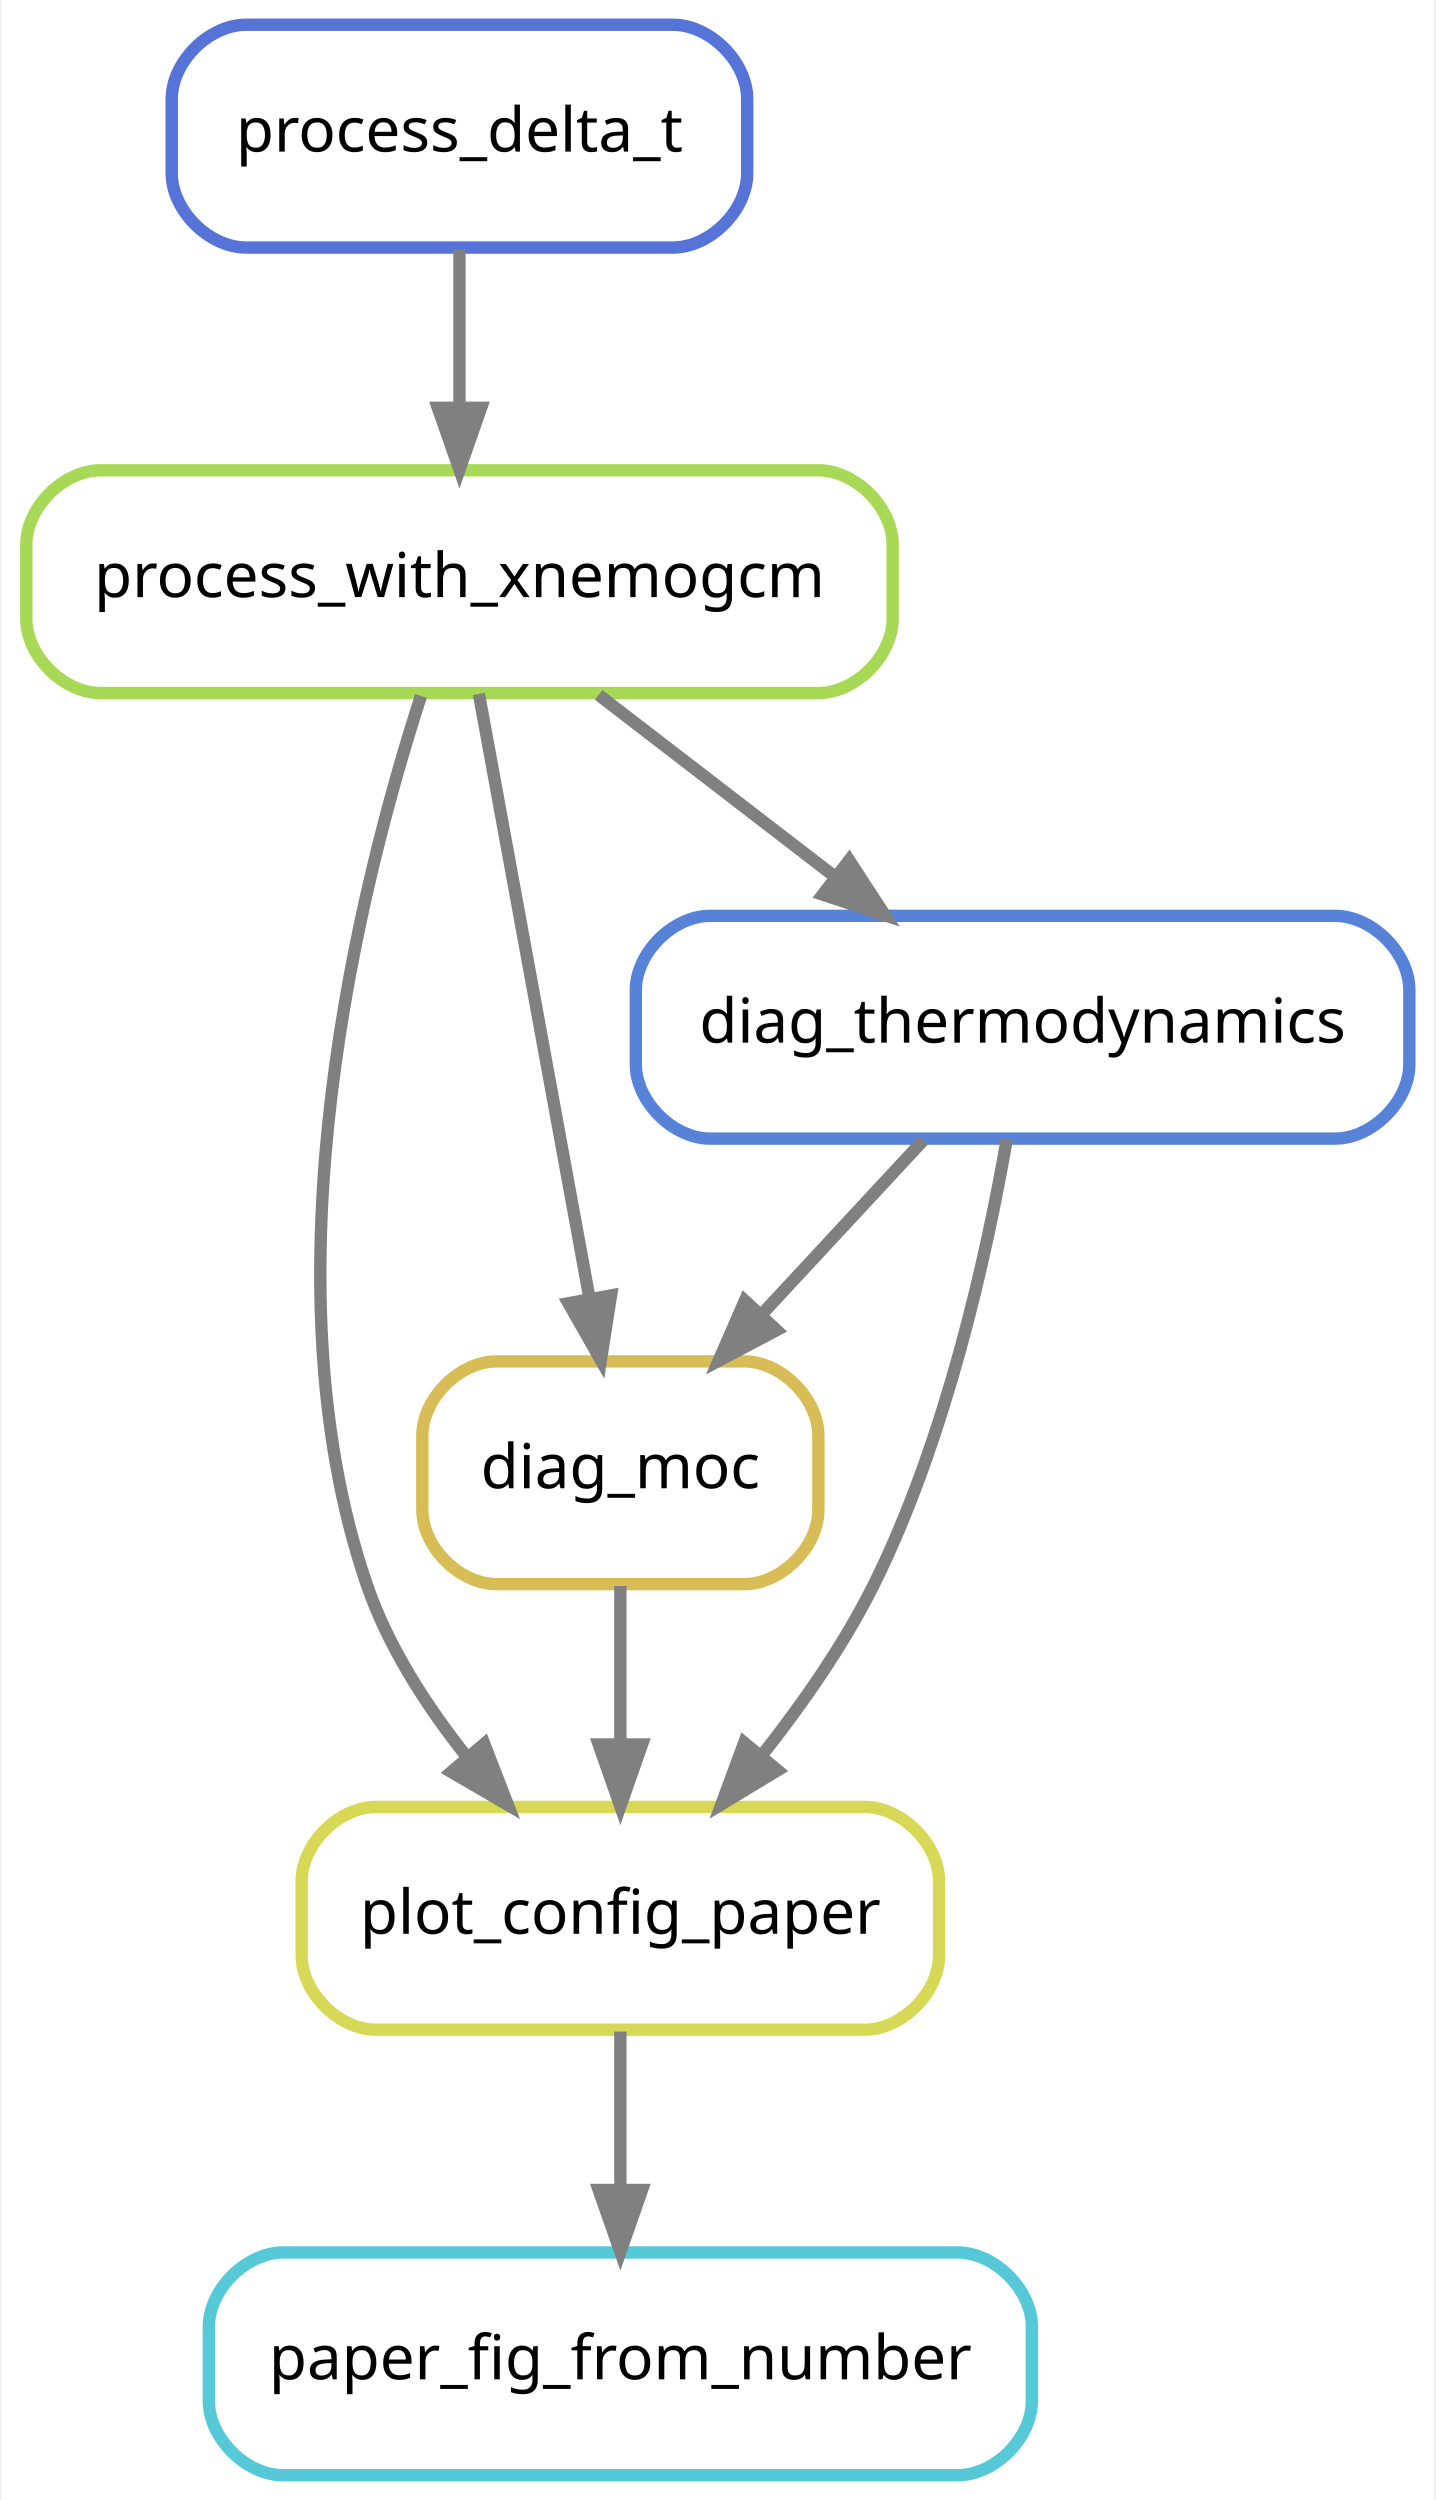
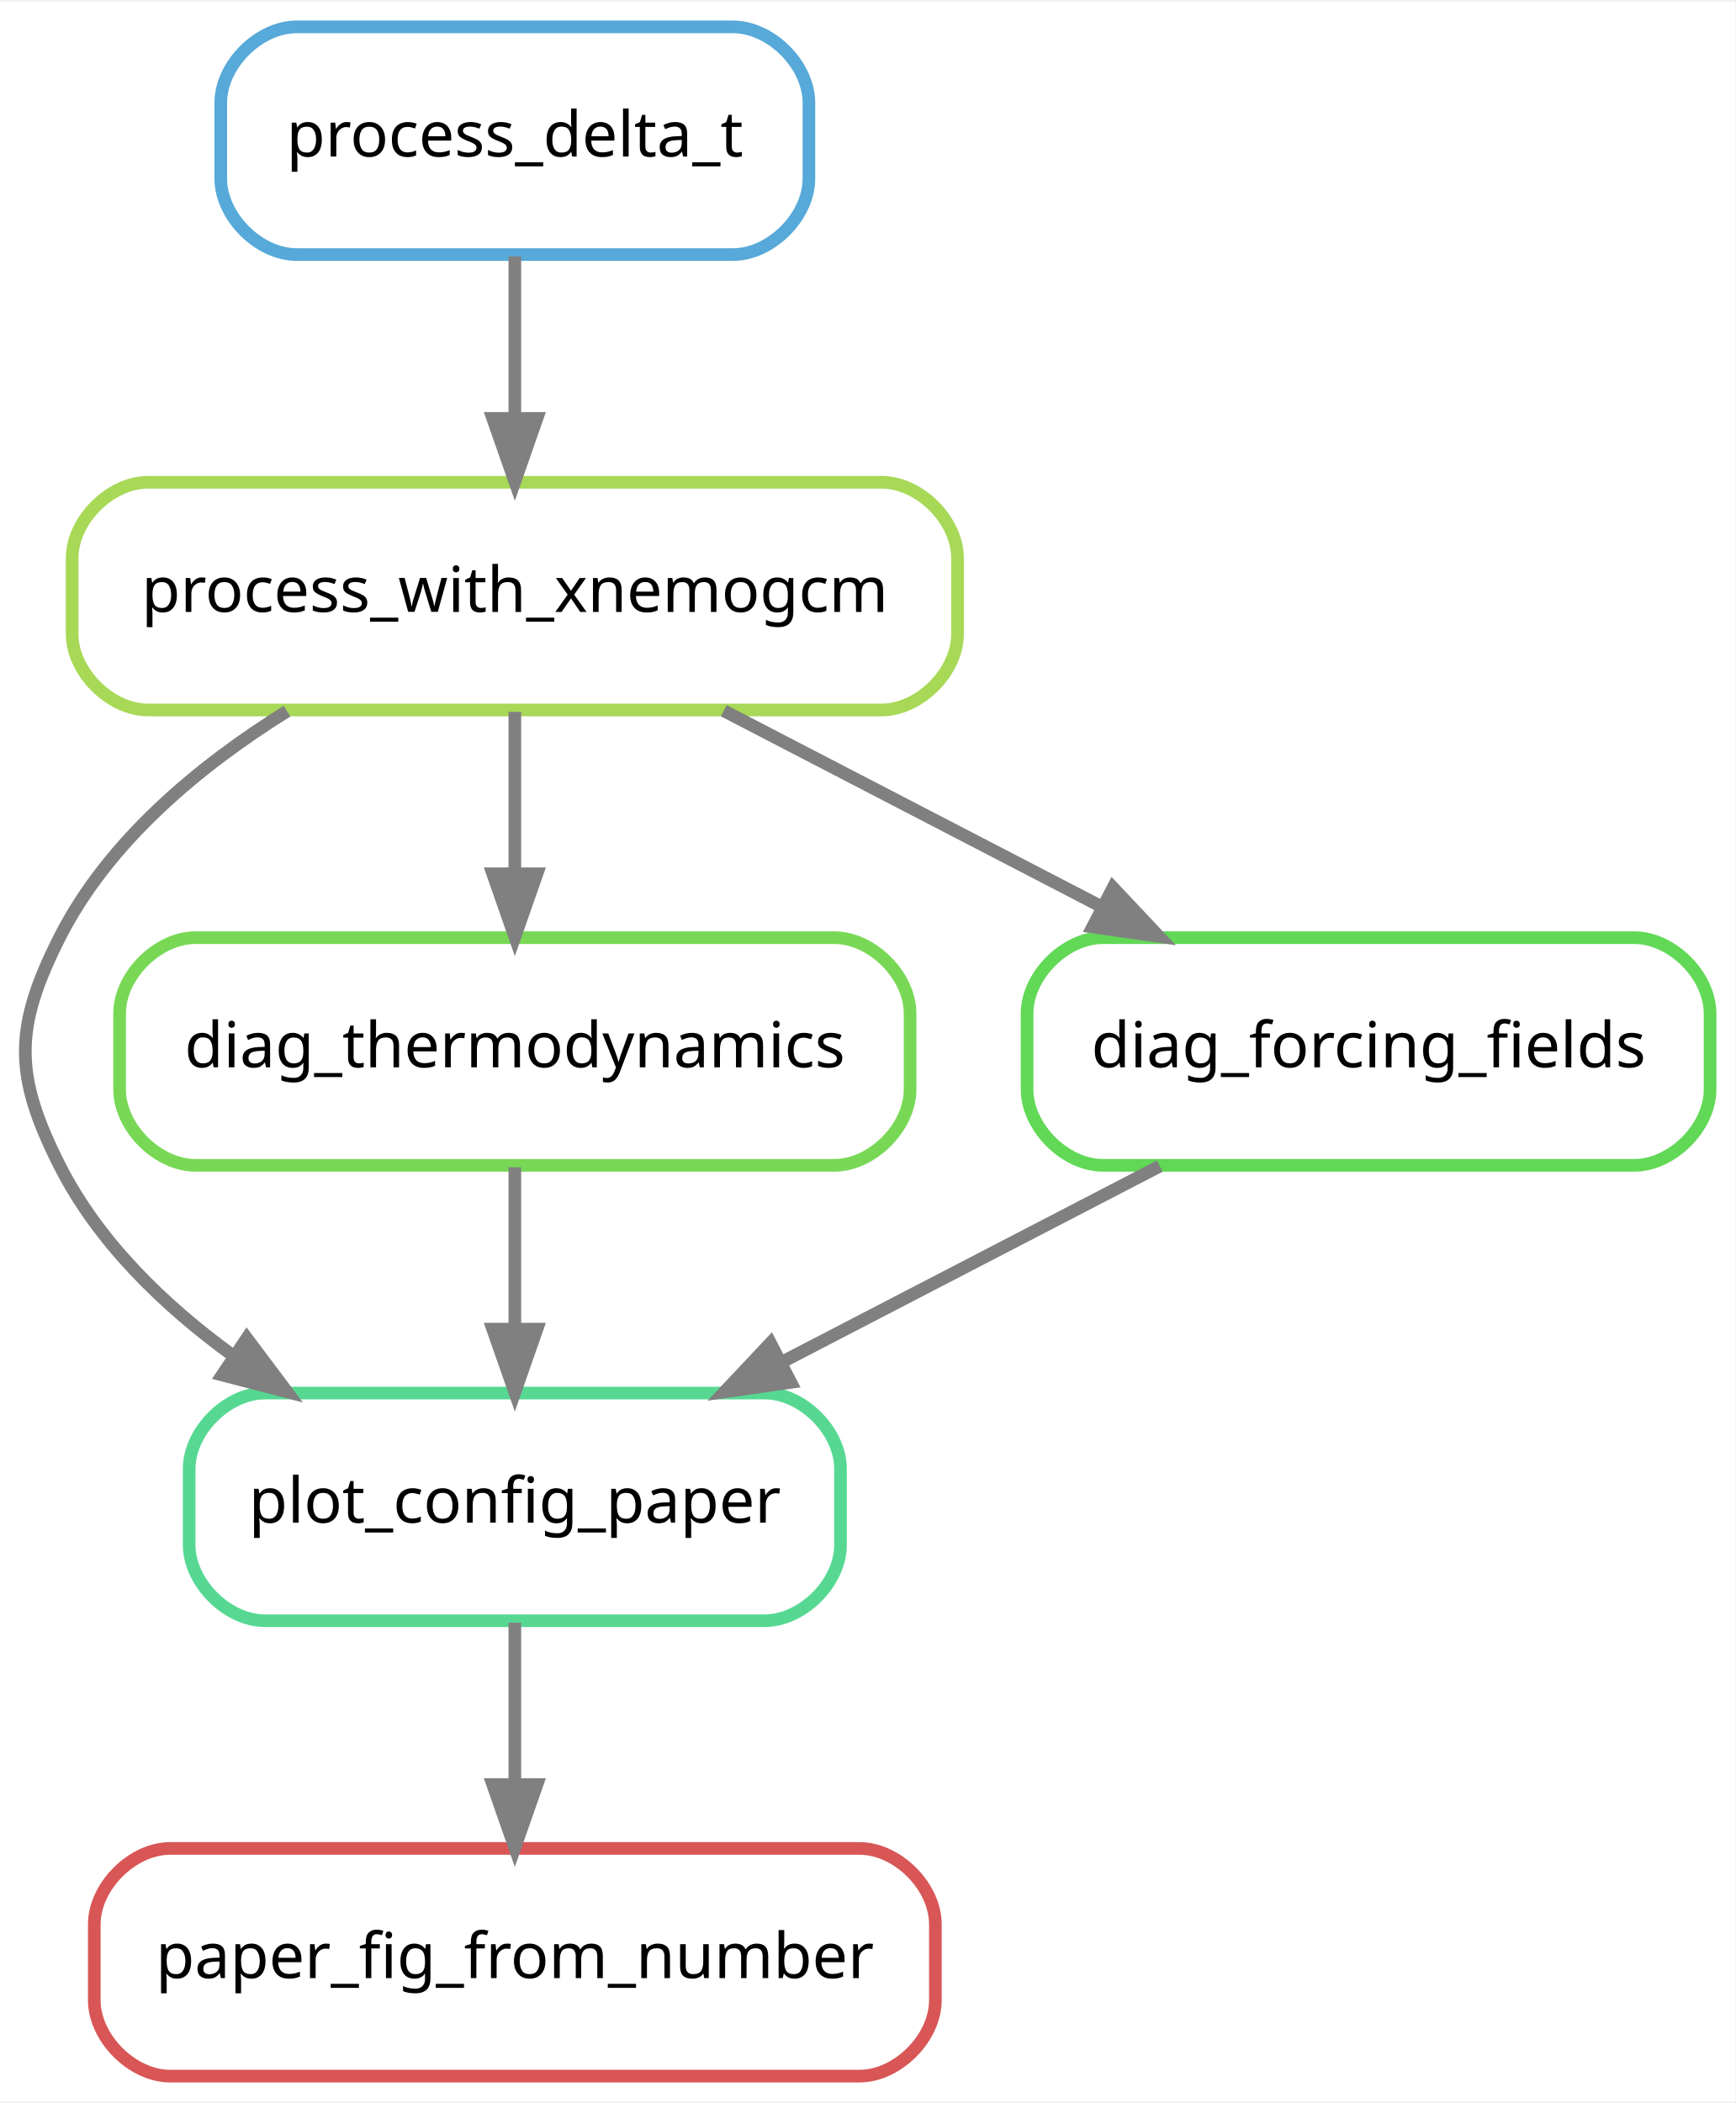
- <svg xmlns="http://www.w3.org/2000/svg" width="232pt" height="404pt" viewBox="0.00 0.00 231.50 404.00">
-   <g id="graph0" class="graph" transform="scale(1 1) rotate(0) translate(4 400)">
-     <polygon fill="white" stroke="transparent" points="-4,4 -4,-400 227.5,-400 227.5,4 -4,4" />
+ <svg xmlns="http://www.w3.org/2000/svg" width="274pt" height="332pt" viewBox="0.00 0.00 274.41 332.00">
+   <g id="graph0" class="graph" transform="scale(1 1) rotate(0) translate(4 328)">
+     <polygon fill="white" stroke="transparent" points="-4,4 -4,-328 270.41,-328 270.41,4 -4,4" />
    <g id="node1" class="node">
-       <path fill="none" stroke="#56c9d8" stroke-width="2" d="M150.5,-36C150.5,-36 41.5,-36 41.5,-36 35.5,-36 29.5,-30 29.5,-24 29.5,-24 29.5,-12 29.5,-12 29.5,-6 35.5,0 41.5,0 41.5,0 150.5,0 150.5,0 156.5,0 162.5,-6 162.5,-12 162.5,-12 162.5,-24 162.5,-24 162.5,-30 156.5,-36 150.5,-36" />
-       <text text-anchor="middle" x="96" y="-15.5" font-family="sans" font-size="10.00">paper_fig_from_number</text>
+       <path fill="none" stroke="#d85656" stroke-width="2" d="M131.91,-36C131.91,-36 22.91,-36 22.91,-36 16.91,-36 10.91,-30 10.91,-24 10.91,-24 10.91,-12 10.91,-12 10.91,-6 16.91,0 22.91,0 22.91,0 131.91,0 131.91,0 137.91,0 143.91,-6 143.91,-12 143.91,-12 143.91,-24 143.91,-24 143.91,-30 137.91,-36 131.91,-36" />
+       <text text-anchor="middle" x="77.41" y="-15.5" font-family="sans" font-size="10.00">paper_fig_from_number</text>
    </g>
    <g id="node2" class="node">
-       <path fill="none" stroke="#d6d856" stroke-width="2" d="M135.5,-108C135.5,-108 56.5,-108 56.5,-108 50.5,-108 44.5,-102 44.5,-96 44.5,-96 44.5,-84 44.5,-84 44.5,-78 50.5,-72 56.5,-72 56.5,-72 135.5,-72 135.5,-72 141.5,-72 147.5,-78 147.5,-84 147.5,-84 147.5,-96 147.5,-96 147.5,-102 141.5,-108 135.5,-108" />
-       <text text-anchor="middle" x="96" y="-87.5" font-family="sans" font-size="10.00">plot_config_paper</text>
+       <path fill="none" stroke="#56d892" stroke-width="2" d="M116.91,-108C116.91,-108 37.91,-108 37.91,-108 31.91,-108 25.91,-102 25.91,-96 25.91,-96 25.91,-84 25.91,-84 25.91,-78 31.91,-72 37.91,-72 37.91,-72 116.91,-72 116.91,-72 122.91,-72 128.91,-78 128.91,-84 128.91,-84 128.91,-96 128.91,-96 128.91,-102 122.91,-108 116.91,-108" />
+       <text text-anchor="middle" x="77.41" y="-87.5" font-family="sans" font-size="10.00">plot_config_paper</text>
    </g>
    <g id="edge1" class="edge">
-       <path fill="none" stroke="grey" stroke-width="2" d="M96,-71.7C96,-63.98 96,-54.71 96,-46.11" />
-       <polygon fill="grey" stroke="grey" stroke-width="2" points="99.5,-46.1 96,-36.1 92.5,-46.1 99.5,-46.1" />
+       <path fill="none" stroke="grey" stroke-width="2" d="M77.41,-71.7C77.41,-63.98 77.41,-54.71 77.41,-46.11" />
+       <polygon fill="grey" stroke="grey" stroke-width="2" points="80.91,-46.1 77.41,-36.1 73.91,-46.1 80.91,-46.1" />
    </g>
    <g id="node3" class="node">
-       <path fill="none" stroke="#a7d856" stroke-width="2" d="M128,-324C128,-324 12,-324 12,-324 6,-324 0,-318 0,-312 0,-312 0,-300 0,-300 0,-294 6,-288 12,-288 12,-288 128,-288 128,-288 134,-288 140,-294 140,-300 140,-300 140,-312 140,-312 140,-318 134,-324 128,-324" />
-       <text text-anchor="middle" x="70" y="-303.5" font-family="sans" font-size="10.00">process_with_xnemogcm</text>
+       <path fill="none" stroke="#a7d856" stroke-width="2" d="M135.41,-252C135.41,-252 19.41,-252 19.41,-252 13.41,-252 7.41,-246 7.41,-240 7.41,-240 7.41,-228 7.41,-228 7.41,-222 13.41,-216 19.41,-216 19.41,-216 135.41,-216 135.41,-216 141.41,-216 147.41,-222 147.41,-228 147.41,-228 147.41,-240 147.41,-240 147.41,-246 141.41,-252 135.41,-252" />
+       <text text-anchor="middle" x="77.41" y="-231.5" font-family="sans" font-size="10.00">process_with_xnemogcm</text>
+     </g>
+     <g id="edge4" class="edge">
+       <path fill="none" stroke="grey" stroke-width="2" d="M41.39,-215.81C27.5,-207.16 13.12,-195.24 5.41,-180 -1.8,-165.72 -1.8,-158.28 5.41,-144 11.55,-131.86 21.93,-121.82 32.92,-113.86" />
+       <polygon fill="grey" stroke="grey" stroke-width="2" points="35.03,-116.66 41.39,-108.19 31.13,-110.85 35.03,-116.66" />
+     </g>
+     <g id="node5" class="node">
+       <path fill="none" stroke="#78d856" stroke-width="2" d="M127.91,-180C127.91,-180 26.91,-180 26.91,-180 20.91,-180 14.91,-174 14.91,-168 14.91,-168 14.91,-156 14.91,-156 14.91,-150 20.91,-144 26.91,-144 26.91,-144 127.91,-144 127.91,-144 133.91,-144 139.91,-150 139.91,-156 139.91,-156 139.91,-168 139.91,-168 139.91,-174 133.91,-180 127.91,-180" />
+       <text text-anchor="middle" x="77.41" y="-159.5" font-family="sans" font-size="10.00">diag_thermodynamics</text>
+     </g>
+     <g id="edge6" class="edge">
+       <path fill="none" stroke="grey" stroke-width="2" d="M77.41,-215.7C77.41,-207.98 77.41,-198.71 77.41,-190.11" />
+       <polygon fill="grey" stroke="grey" stroke-width="2" points="80.91,-190.1 77.41,-180.1 73.91,-190.1 80.91,-190.1" />
+     </g>
+     <g id="node6" class="node">
+       <path fill="none" stroke="#61d856" stroke-width="2" d="M254.41,-180C254.41,-180 170.41,-180 170.41,-180 164.41,-180 158.41,-174 158.41,-168 158.41,-168 158.41,-156 158.41,-156 158.41,-150 164.41,-144 170.41,-144 170.41,-144 254.41,-144 254.41,-144 260.41,-144 266.41,-150 266.41,-156 266.41,-156 266.41,-168 266.41,-168 266.41,-174 260.41,-180 254.41,-180" />
+       <text text-anchor="middle" x="212.41" y="-159.5" font-family="sans" font-size="10.00">diag_forcing_fields</text>
+     </g>
+     <g id="edge7" class="edge">
+       <path fill="none" stroke="grey" stroke-width="2" d="M110.44,-215.88C128.5,-206.51 151.06,-194.81 170.37,-184.8" />
+       <polygon fill="grey" stroke="grey" stroke-width="2" points="172,-187.9 179.26,-180.19 168.77,-181.69 172,-187.9" />
+     </g>
+     <g id="node4" class="node">
+       <path fill="none" stroke="#56a9d8" stroke-width="2" d="M111.91,-324C111.91,-324 42.91,-324 42.91,-324 36.91,-324 30.91,-318 30.91,-312 30.91,-312 30.91,-300 30.91,-300 30.91,-294 36.91,-288 42.91,-288 42.91,-288 111.91,-288 111.91,-288 117.91,-288 123.91,-294 123.91,-300 123.91,-300 123.91,-312 123.91,-312 123.91,-318 117.91,-324 111.91,-324" />
+       <text text-anchor="middle" x="77.41" y="-303.5" font-family="sans" font-size="10.00">process_delta_t</text>
+     </g>
+     <g id="edge5" class="edge">
+       <path fill="none" stroke="grey" stroke-width="2" d="M77.41,-287.7C77.41,-279.98 77.41,-270.71 77.41,-262.11" />
+       <polygon fill="grey" stroke="grey" stroke-width="2" points="80.91,-262.1 77.41,-252.1 73.91,-262.1 80.91,-262.1" />
    </g>
    <g id="edge2" class="edge">
-       <path fill="none" stroke="grey" stroke-width="2" d="M63.78,-287.53C54.03,-257.36 37.94,-193.94 55,-144 58.44,-133.93 64.66,-124.28 71.23,-116.05" />
-       <polygon fill="grey" stroke="grey" stroke-width="2" points="74,-118.2 77.83,-108.32 68.68,-113.65 74,-118.2" />
-     </g>
-     <g id="node5" class="node">
-       <path fill="none" stroke="#d8bc56" stroke-width="2" d="M116,-180C116,-180 76,-180 76,-180 70,-180 64,-174 64,-168 64,-168 64,-156 64,-156 64,-150 70,-144 76,-144 76,-144 116,-144 116,-144 122,-144 128,-150 128,-156 128,-156 128,-168 128,-168 128,-174 122,-180 116,-180" />
-       <text text-anchor="middle" x="96" y="-159.5" font-family="sans" font-size="10.00">diag_moc</text>
-     </g>
-     <g id="edge6" class="edge">
-       <path fill="none" stroke="grey" stroke-width="2" d="M73.14,-287.87C77.57,-263.67 85.71,-219.21 90.98,-190.39" />
-       <polygon fill="grey" stroke="grey" stroke-width="2" points="94.49,-190.66 92.85,-180.19 87.61,-189.4 94.49,-190.66" />
-     </g>
-     <g id="node6" class="node">
-       <path fill="none" stroke="#5682d8" stroke-width="2" d="M211.5,-252C211.5,-252 110.5,-252 110.5,-252 104.5,-252 98.5,-246 98.5,-240 98.5,-240 98.5,-228 98.5,-228 98.5,-222 104.5,-216 110.5,-216 110.5,-216 211.5,-216 211.5,-216 217.5,-216 223.5,-222 223.5,-228 223.5,-228 223.5,-240 223.5,-240 223.5,-246 217.5,-252 211.5,-252" />
-       <text text-anchor="middle" x="161" y="-231.5" font-family="sans" font-size="10.00">diag_thermodynamics</text>
-     </g>
-     <g id="edge8" class="edge">
-       <path fill="none" stroke="grey" stroke-width="2" d="M92.49,-287.7C103.96,-278.88 118.06,-268.03 130.48,-258.47" />
-       <polygon fill="grey" stroke="grey" stroke-width="2" points="132.97,-260.98 138.76,-252.1 128.7,-255.43 132.97,-260.98" />
-     </g>
-     <g id="node4" class="node">
-       <path fill="none" stroke="#5673d8" stroke-width="2" d="M104.5,-396C104.5,-396 35.5,-396 35.5,-396 29.5,-396 23.5,-390 23.5,-384 23.5,-384 23.5,-372 23.5,-372 23.5,-366 29.5,-360 35.5,-360 35.5,-360 104.5,-360 104.5,-360 110.5,-360 116.5,-366 116.5,-372 116.5,-372 116.5,-384 116.5,-384 116.5,-390 110.5,-396 104.5,-396" />
-       <text text-anchor="middle" x="70" y="-375.5" font-family="sans" font-size="10.00">process_delta_t</text>
-     </g>
-     <g id="edge5" class="edge">
-       <path fill="none" stroke="grey" stroke-width="2" d="M70,-359.7C70,-351.98 70,-342.71 70,-334.11" />
-       <polygon fill="grey" stroke="grey" stroke-width="2" points="73.5,-334.1 70,-324.1 66.5,-334.1 73.5,-334.1" />
-     </g>
-     <g id="edge4" class="edge">
-       <path fill="none" stroke="grey" stroke-width="2" d="M96,-143.7C96,-135.98 96,-126.71 96,-118.11" />
-       <polygon fill="grey" stroke="grey" stroke-width="2" points="99.5,-118.1 96,-108.1 92.5,-118.1 99.5,-118.1" />
+       <path fill="none" stroke="grey" stroke-width="2" d="M77.41,-143.7C77.41,-135.98 77.41,-126.71 77.41,-118.11" />
+       <polygon fill="grey" stroke="grey" stroke-width="2" points="80.91,-118.1 77.41,-108.1 73.91,-118.1 80.91,-118.1" />
    </g>
    <g id="edge3" class="edge">
-       <path fill="none" stroke="grey" stroke-width="2" d="M158.45,-215.89C155.24,-197.42 148.67,-167.51 137,-144 132.19,-134.31 125.46,-124.67 118.85,-116.31" />
-       <polygon fill="grey" stroke="grey" stroke-width="2" points="121.41,-113.92 112.34,-108.44 116.01,-118.38 121.41,-113.92" />
-     </g>
-     <g id="edge7" class="edge">
-       <path fill="none" stroke="grey" stroke-width="2" d="M144.93,-215.7C137.06,-207.22 127.44,-196.86 118.83,-187.58" />
-       <polygon fill="grey" stroke="grey" stroke-width="2" points="121.25,-185.05 111.88,-180.1 116.12,-189.81 121.25,-185.05" />
+       <path fill="none" stroke="grey" stroke-width="2" d="M179.39,-143.88C161.33,-134.51 138.77,-122.81 119.46,-112.8" />
+       <polygon fill="grey" stroke="grey" stroke-width="2" points="121.05,-109.69 110.57,-108.19 117.83,-115.9 121.05,-109.69" />
    </g>
  </g>
</svg>
